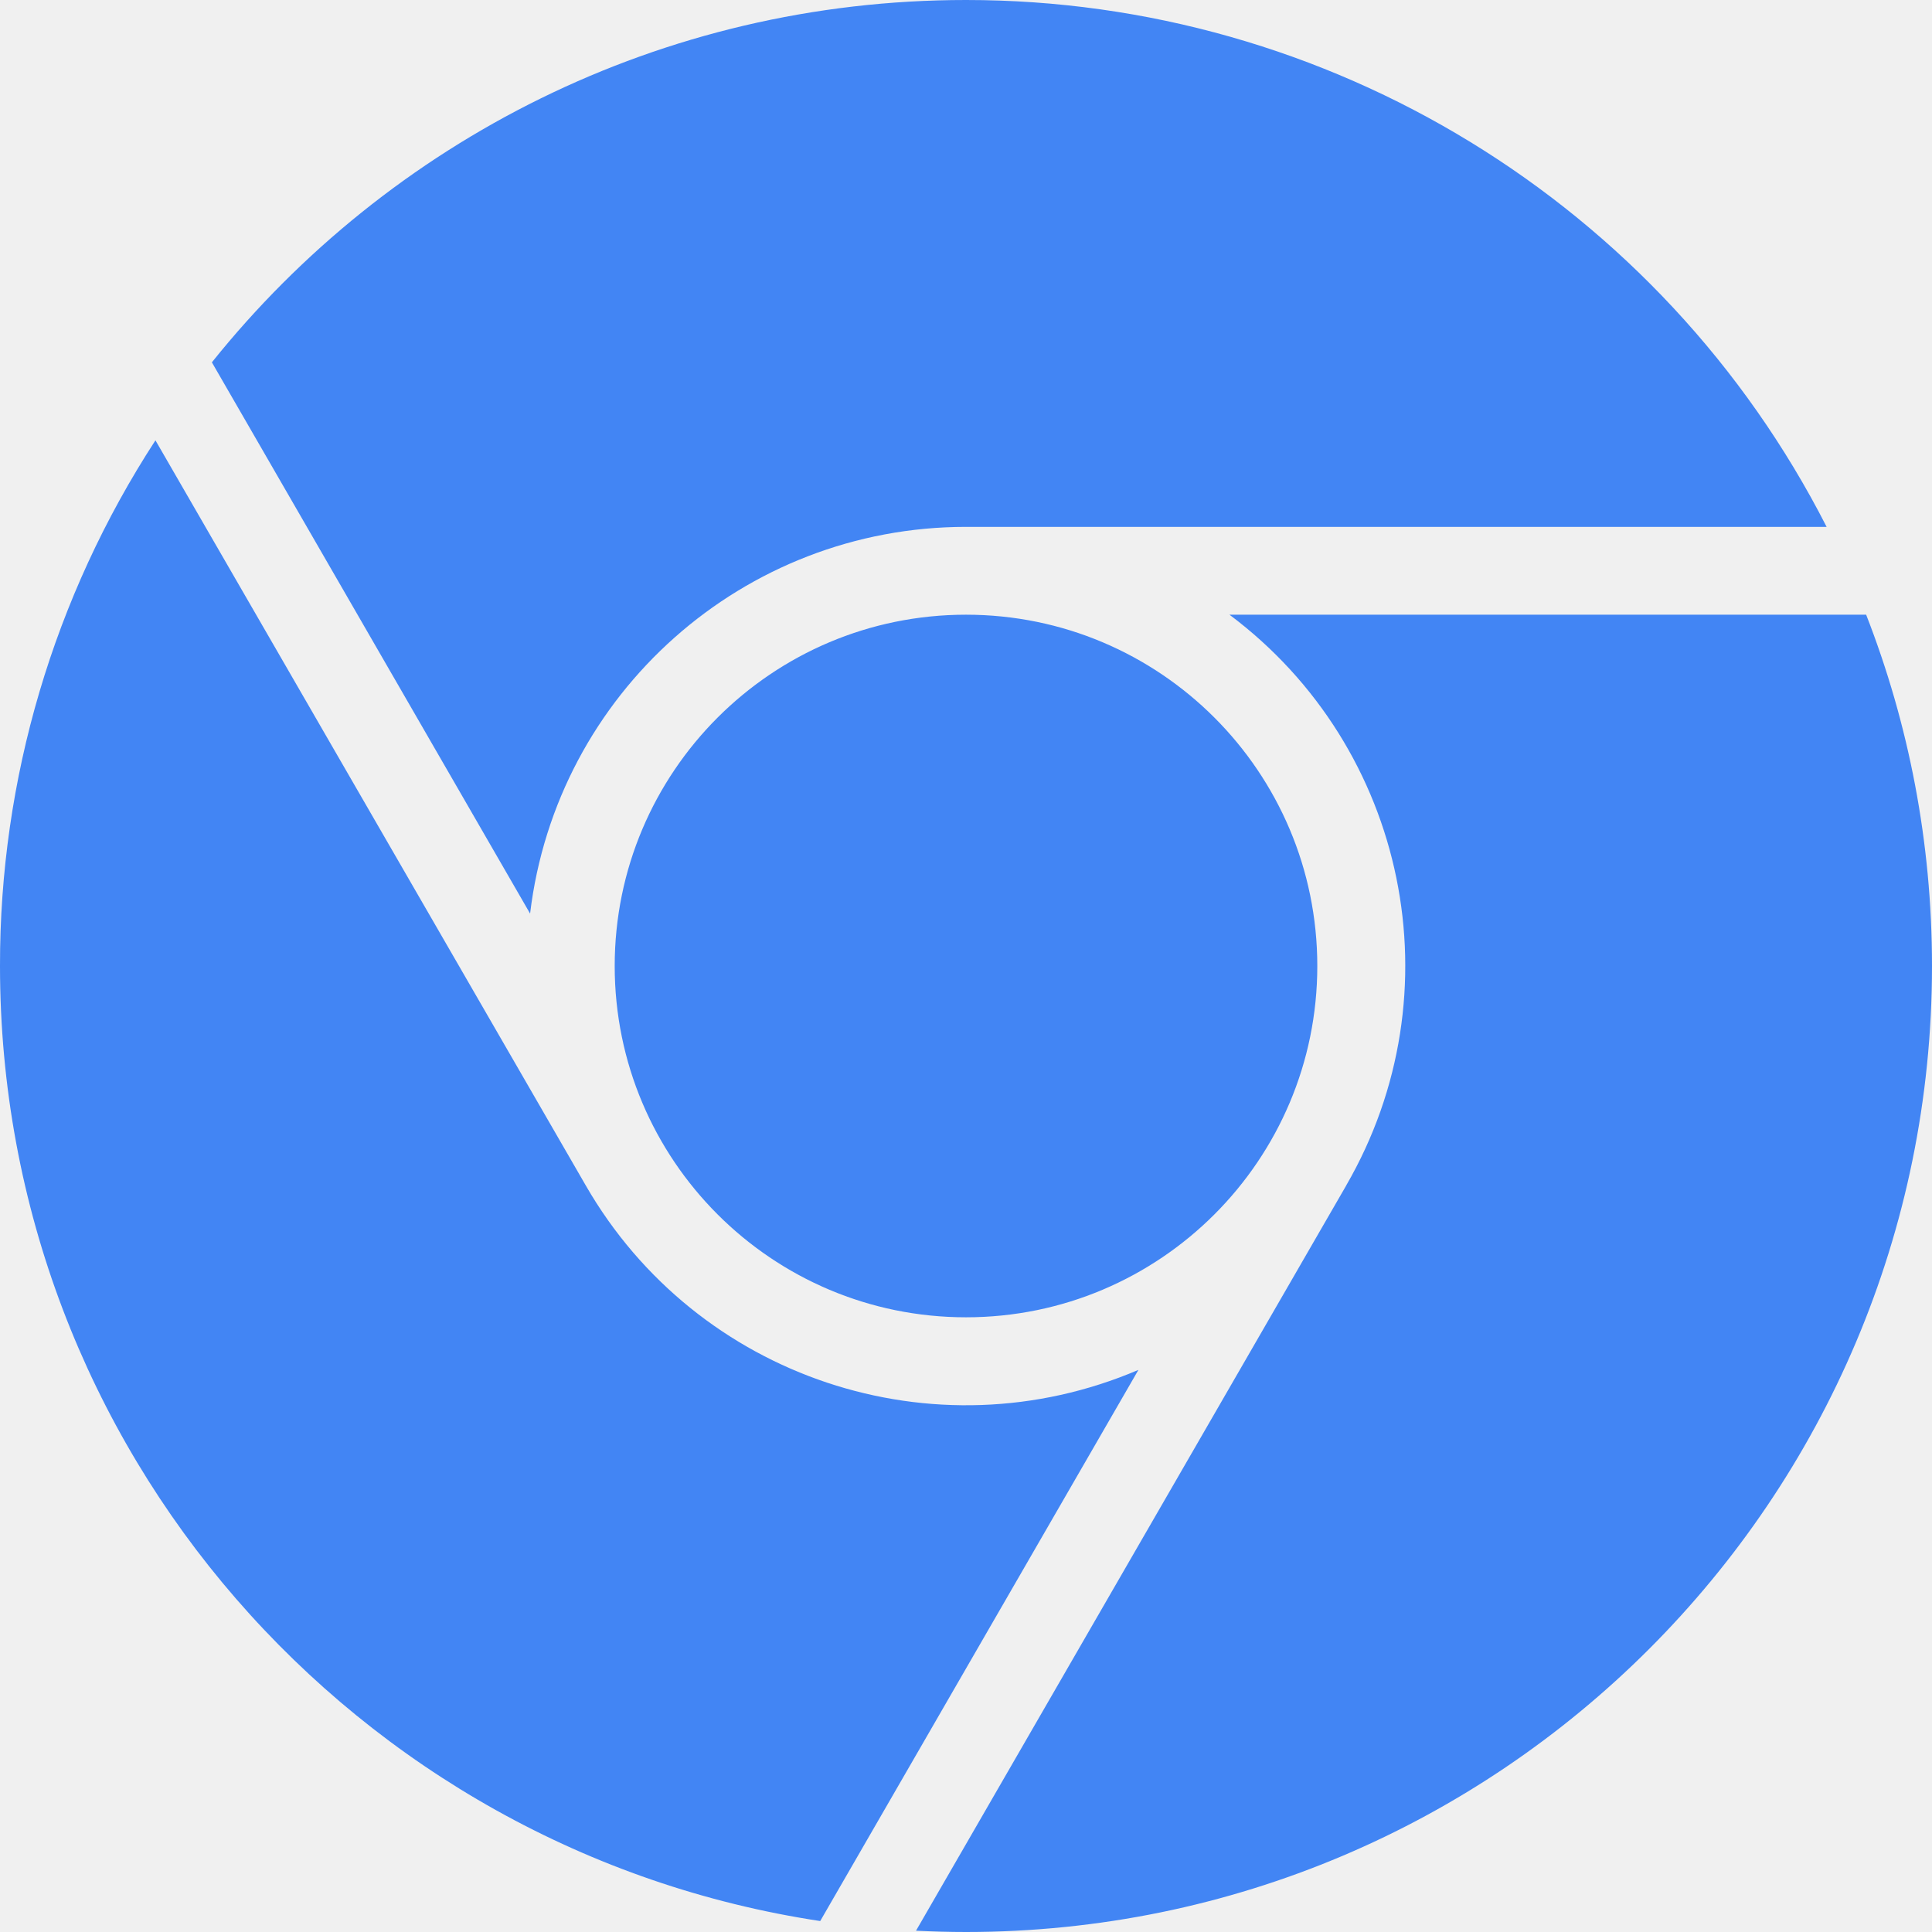
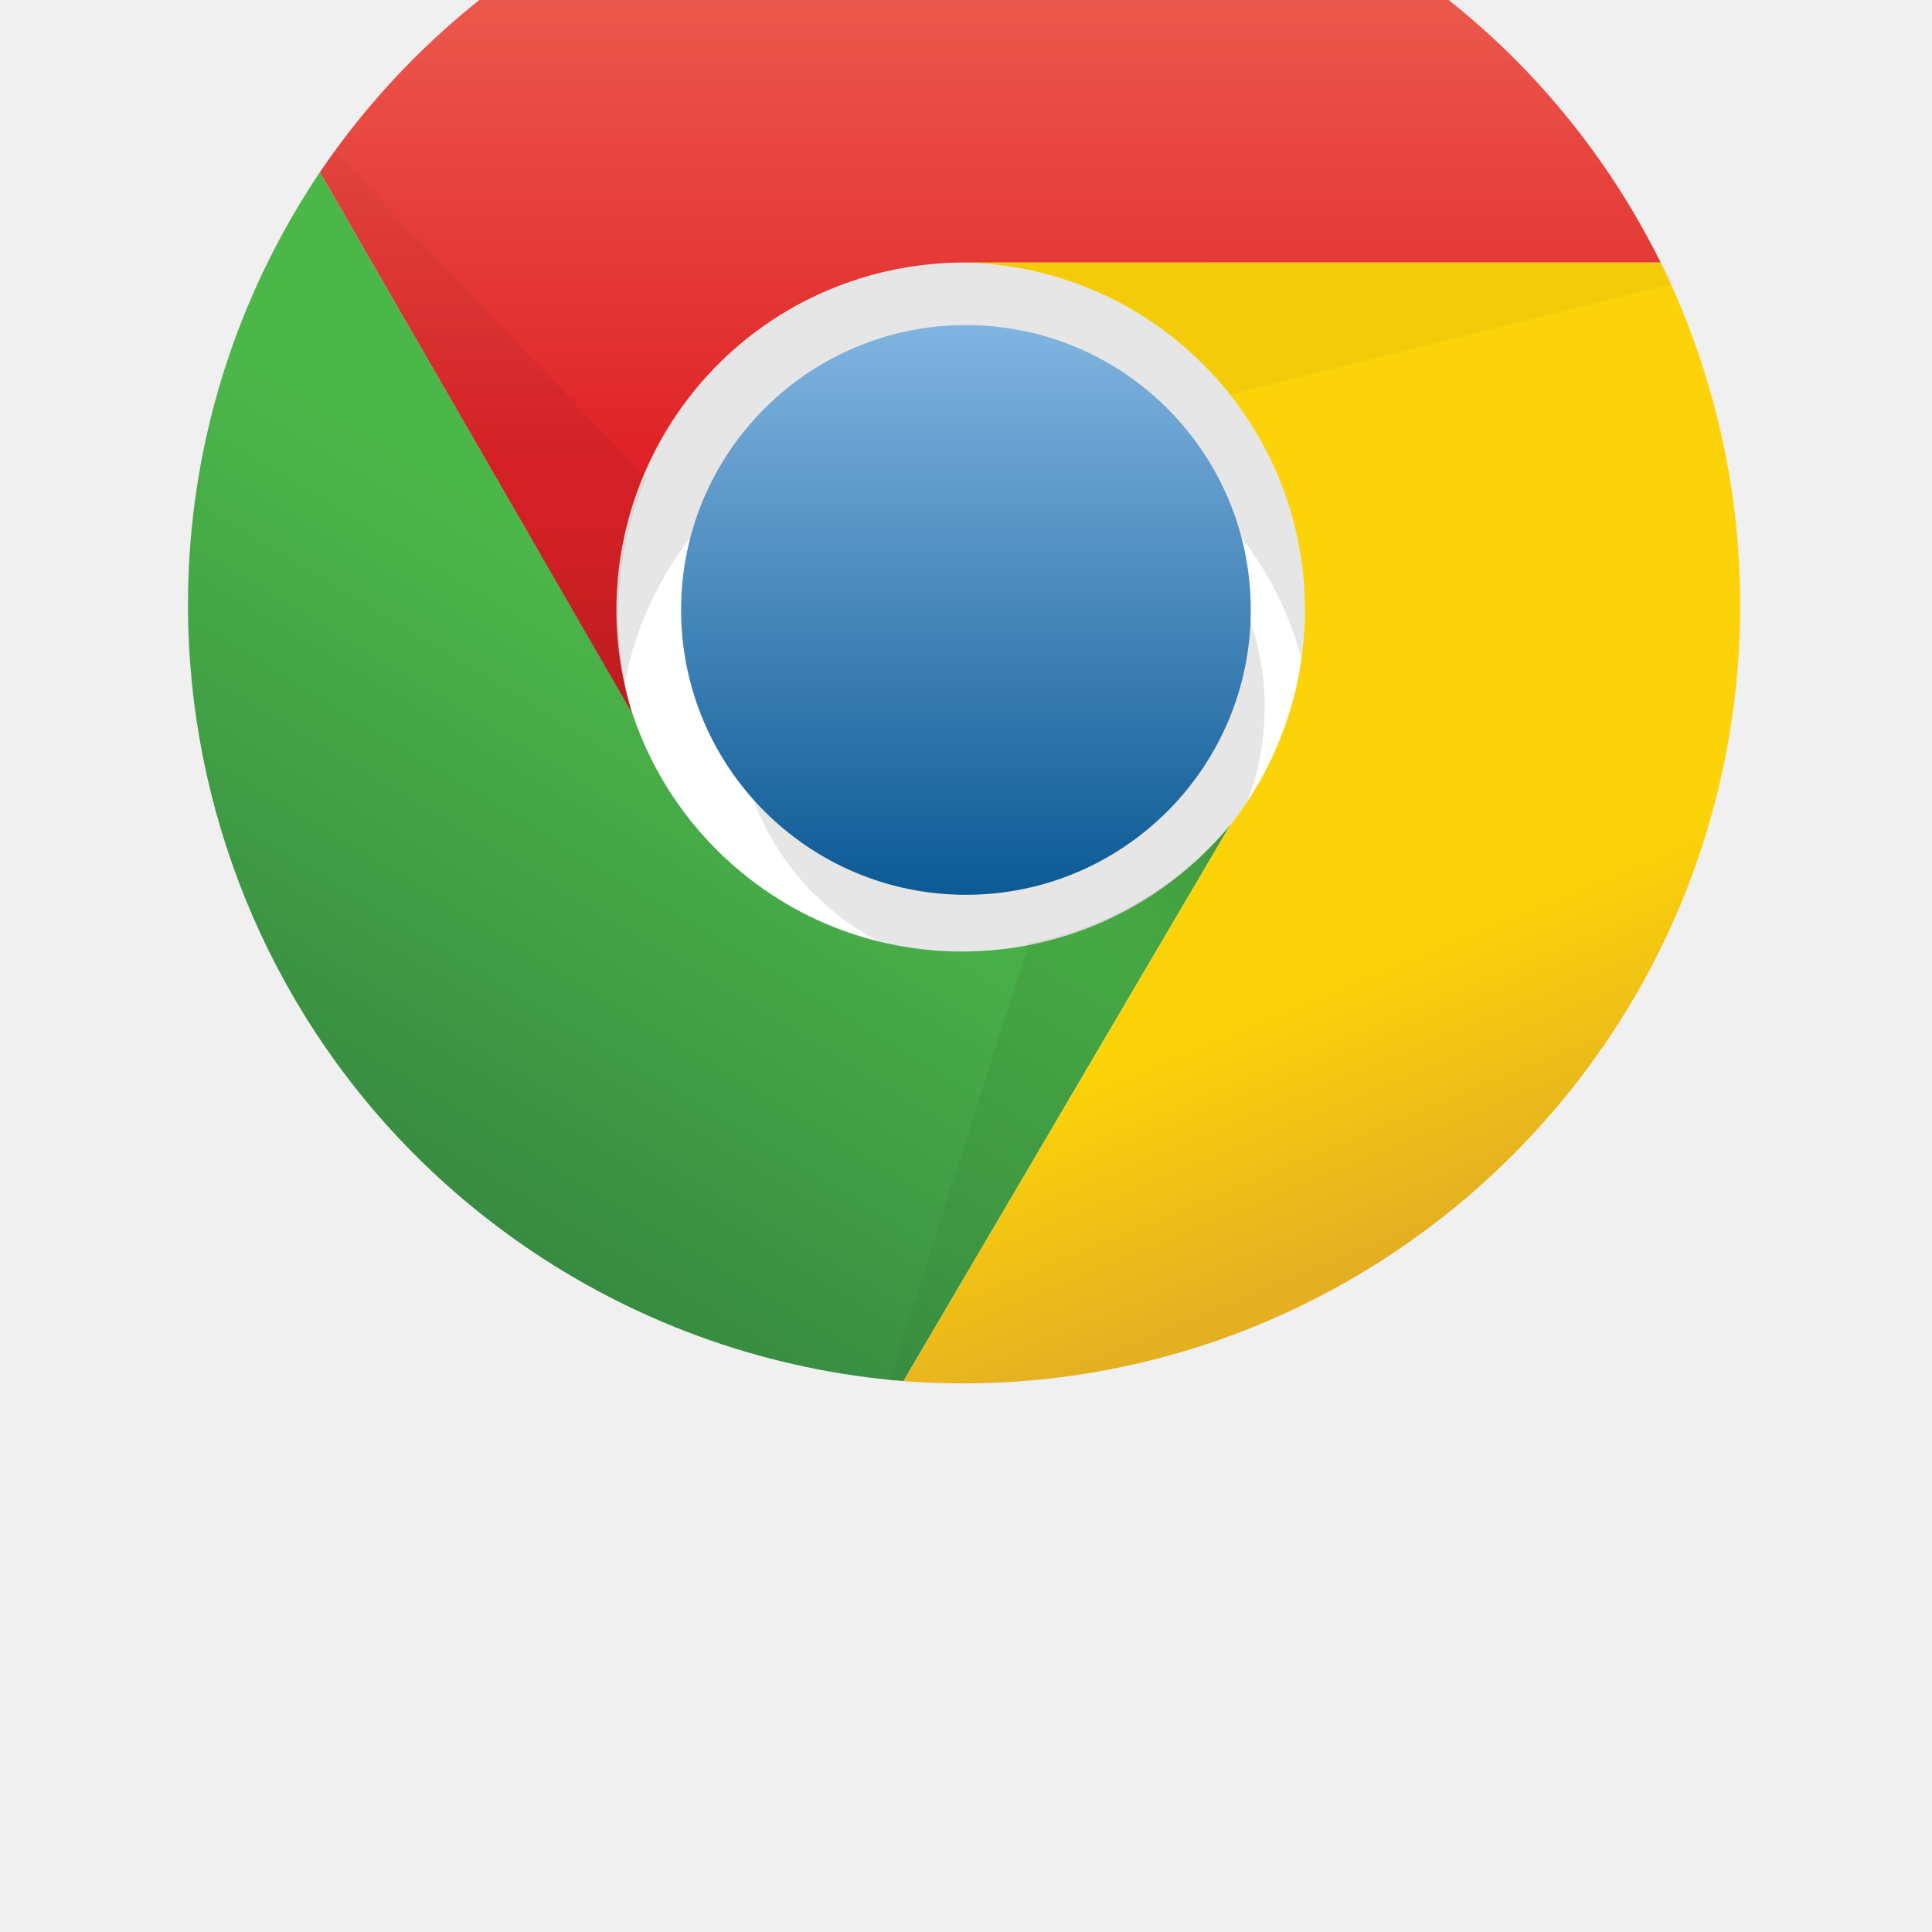
- <svg xmlns="http://www.w3.org/2000/svg" fill="#4285F4" role="img" viewBox="0 0 24 24">
-   <path d="M12 0C8.21 0 4.831 1.757 2.632 4.501l3.953 6.848A5.454 5.454 0 0 1 12 6.545h10.691A12 12 0 0 0 12 0zM1.931 5.47A11.943 11.943 0 0 0 0 12c0 6.012 4.42 10.991 10.189 11.864l3.953-6.847a5.45 5.45 0 0 1-6.865-2.29zm13.342 2.166a5.446 5.446 0 0 1 1.45 7.09l.002.001h-.002l-5.344 9.257c.206.01.413.016.621.016 6.627 0 12-5.373 12-12 0-1.54-.29-3.011-.818-4.364zM12 16.364a4.364 4.364 0 1 1 0-8.728 4.364 4.364 0 0 1 0 8.728Z" />
+ <svg xmlns="http://www.w3.org/2000/svg" width="64" height="64" viewBox="0 0 100 100">
+   <linearGradient id="A" gradientUnits="userSpaceOnUse" x1="64.08" y1="32.126" x2="64.08" y2="66.812">
+     <stop offset="0" stop-color="#81b4e0" />
+     <stop offset="1" stop-color="#0c5a94" />
+   </linearGradient>
+   <linearGradient id="B" gradientUnits="userSpaceOnUse" x1="65.595" y1="2.11" x2="65.595" y2="40.61">
+     <stop offset="0" stop-color="#f06b59" />
+     <stop offset="1" stop-color="#df2227" />
+   </linearGradient>
+   <linearGradient id="C" gradientUnits="userSpaceOnUse" x1="28.269" y1="83.175" x2="47.729" y2="51.022">
+     <stop offset="0" stop-color="#388b41" />
+     <stop offset="1" stop-color="#4cb749" />
+   </linearGradient>
+   <linearGradient id="D" gradientUnits="userSpaceOnUse" x1="93.461" y1="86.594" x2="72.731" y2="36.673">
+     <stop offset="0" stop-color="#e4b022" />
+     <stop offset=".3" stop-color="#fcd209" />
+   </linearGradient>
+   <linearGradient id="E" gradientUnits="userSpaceOnUse" x1="34.711" y1="54.571" x2="34.711" y2="20.726">
+     <stop offset="0" stop-opacity=".15" />
+     <stop offset=".3" stop-opacity=".06" />
+     <stop offset="1" stop-opacity=".03" />
+   </linearGradient>
+   <linearGradient id="F" gradientUnits="userSpaceOnUse" x1="81.427" y1="65.501" x2="58.159" y2="89.192">
+     <stop offset="0" stop-opacity=".15" />
+     <stop offset=".3" stop-opacity=".06" />
+     <stop offset="1" stop-opacity=".03" />
+   </linearGradient>
+   <linearGradient id="G" gradientUnits="userSpaceOnUse" x1="81.09" y1="72.316" x2="84.474" y2="38.896">
+     <stop offset="0" stop-opacity=".15" />
+     <stop offset=".3" stop-opacity=".06" />
+     <stop offset="1" stop-opacity=".03" />
+   </linearGradient>
+   <g transform="matrix(.85 0 0 .85 -4.5 -10.5)">
+     <circle r="46.537" cy="49.495" cx="64.114" fill="#fff" />
+     <path d="M93.73 57.956c0-16.356-13.26-29.615-29.614-29.615S34.5 41.6 34.5 57.956h8.46c0-11.683 9.47-21.153 21.152-21.153s21.153 9.47 21.153 21.153" fill-opacity=".1" />
+     <circle r="16.077" cy="55.417" cx="66.229" fill-opacity=".1" />
+     <circle r="17.346" cy="49.494" cx="64.114" fill="url(#A)" />
+     <path d="M106.42 28.34C94.773 4.908 66.334-4.648 42.9 7a47.37 47.37 0 0 0-18.13 15.843l19.038 33C40.3 44.7 46.494 32.823 57.638 29.316c1.96-.617 4-.944 6.053-.973" fill="url(#B)" />
+     <path d="M24.77 22.84C10.198 44.577 16.006 74 37.744 88.583c6.725 4.508 14.493 7.217 22.563 7.87L80.2 62.6c-7.435 9.012-20.767 10.3-29.778 2.854a21.14 21.14 0 0 1-6.604-9.623" fill="url(#C)" />
+     <path d="M60.307 96.455c26.094 1.973 48.847-17.582 50.82-43.676a47.38 47.38 0 0 0-4.706-24.438H63.7c11.683.054 21.1 9.567 21.056 21.25A21.16 21.16 0 0 1 80.2 62.609" fill="url(#D)" />
+     <path d="M24.77 22.84l19.038 33c-1.4-4.747-1.1-9.837.845-14.385L25.615 21.572" fill="url(#E)" />
+     <path d="M60.307 96.455L80.2 62.6a21.16 21.16 0 0 1-12.269 7.192l-8.46 26.653" fill="url(#F)" />
+     <path d="M106.42 28.34H63.7c6.437.03 12.5 2.988 16.5 8.038l27.076-6.77" fill="url(#G)" />
+   </g>
</svg>
